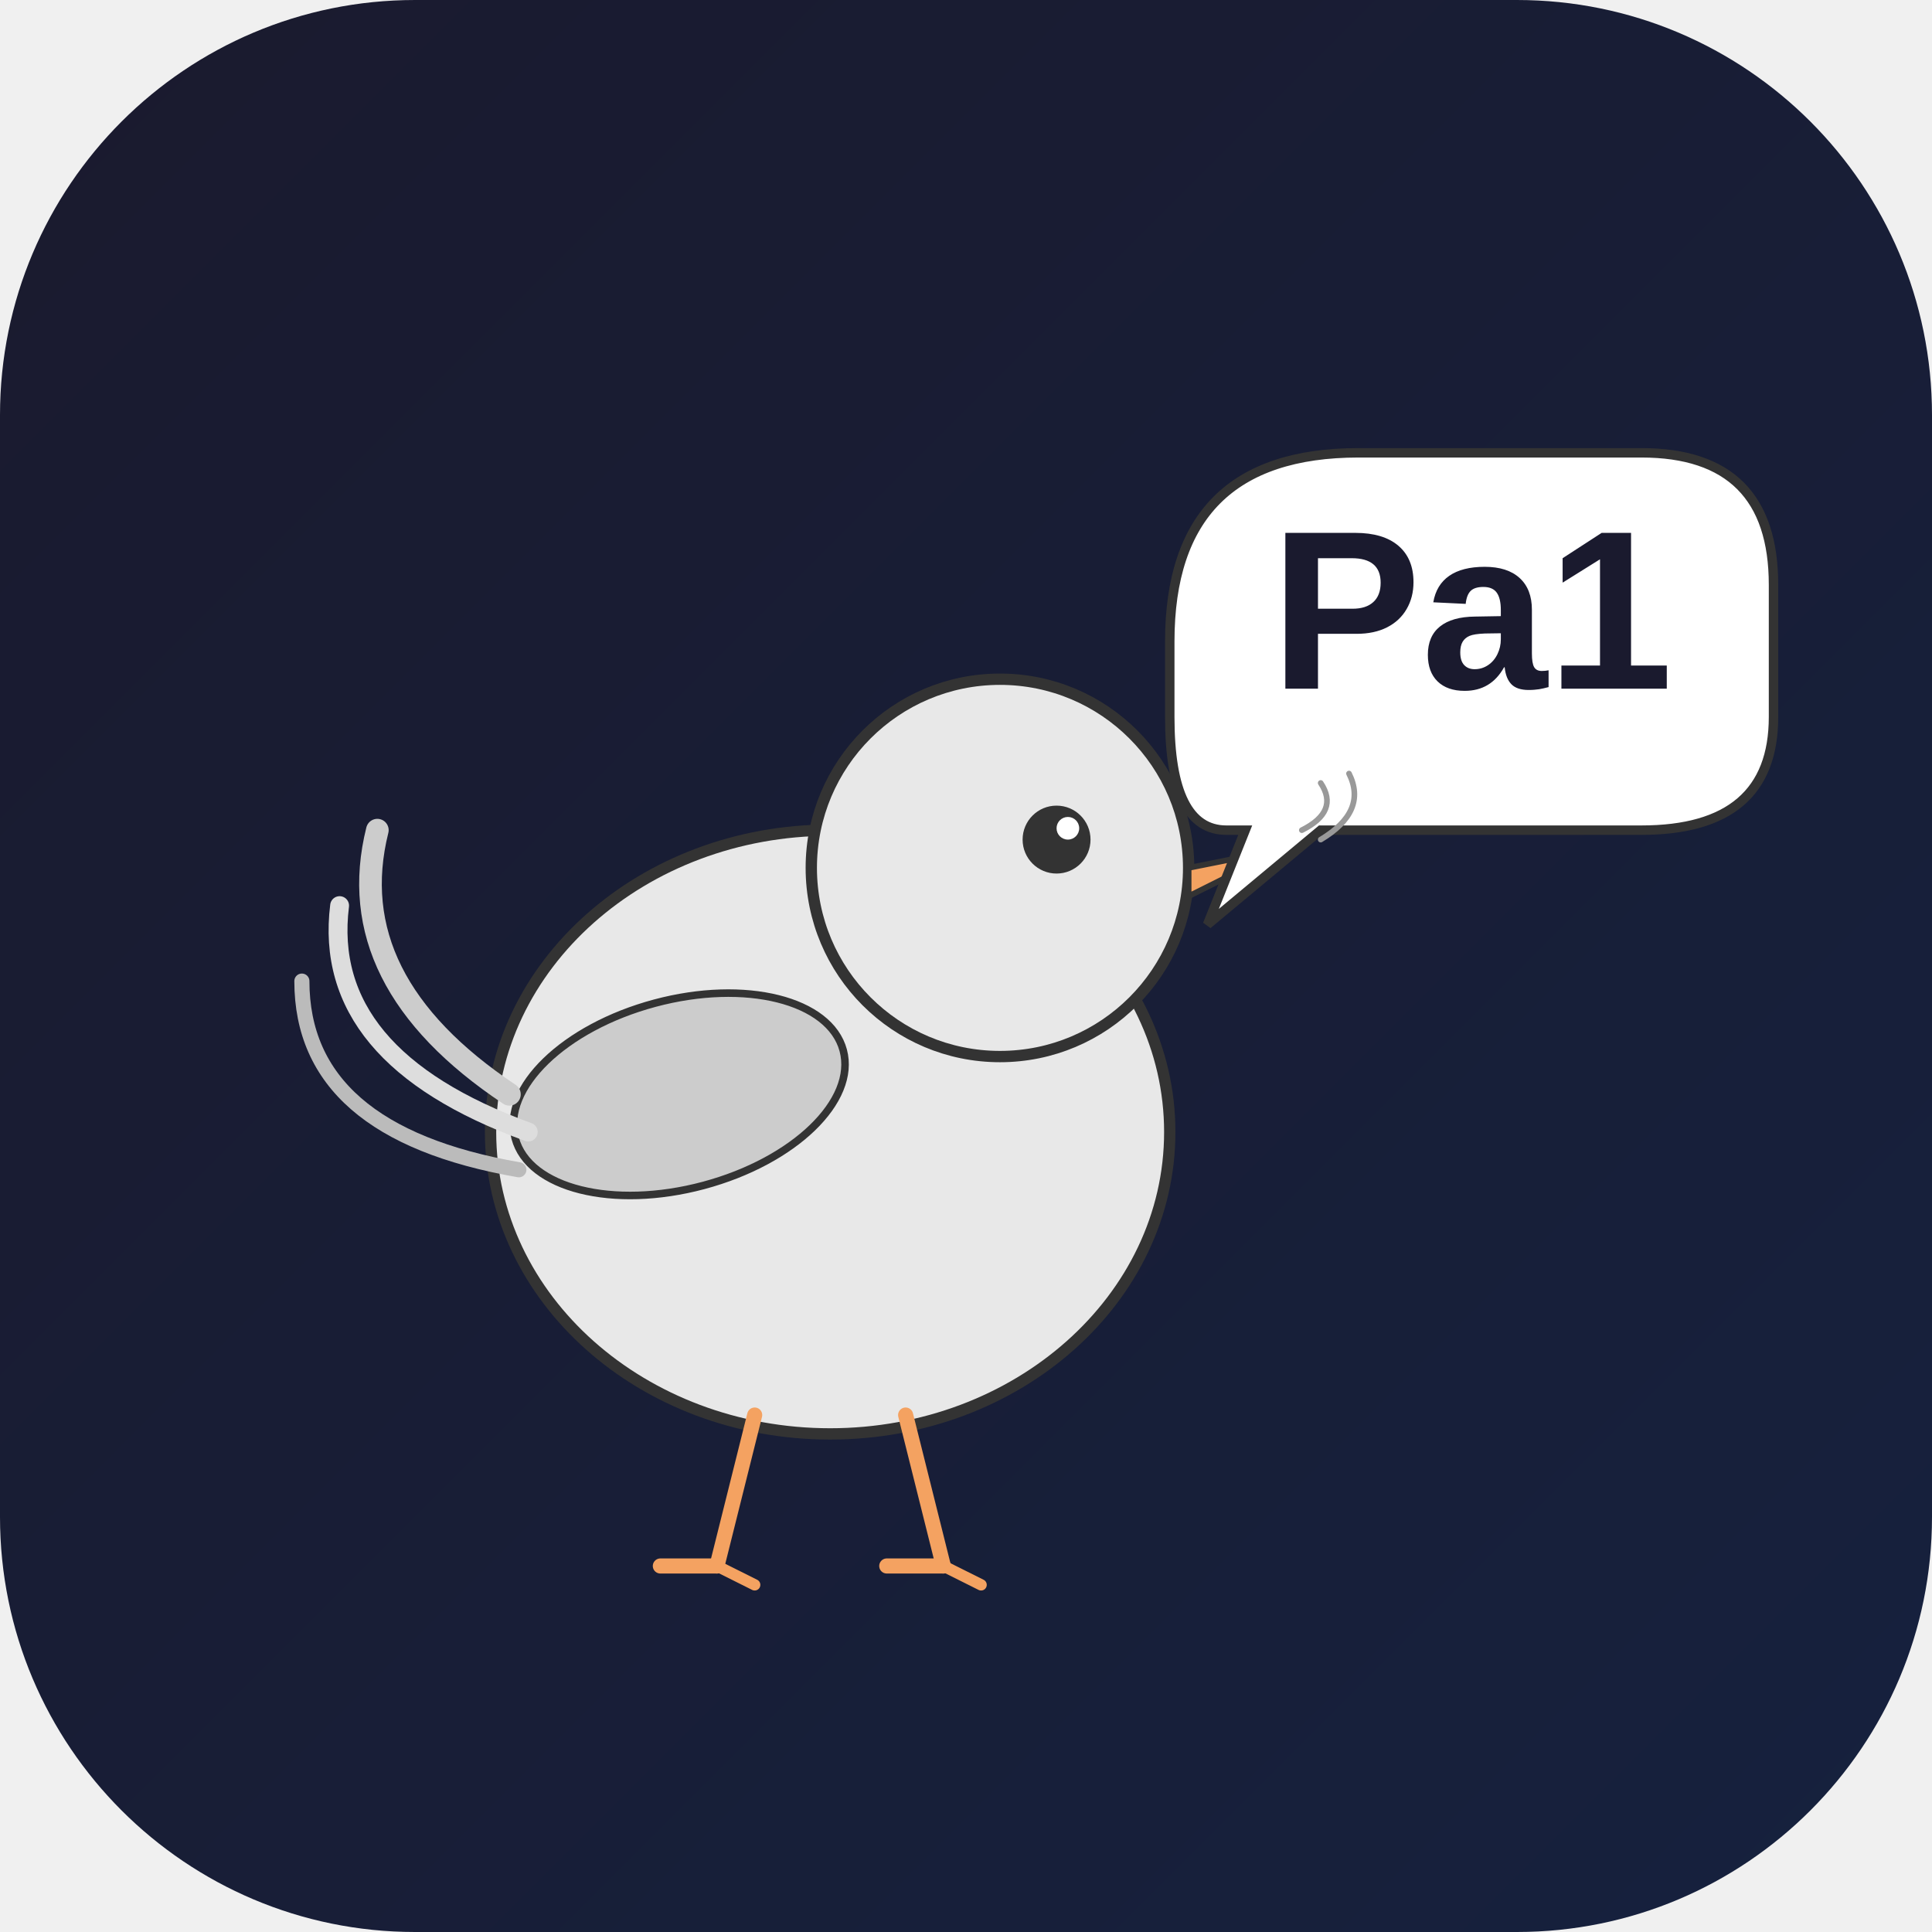
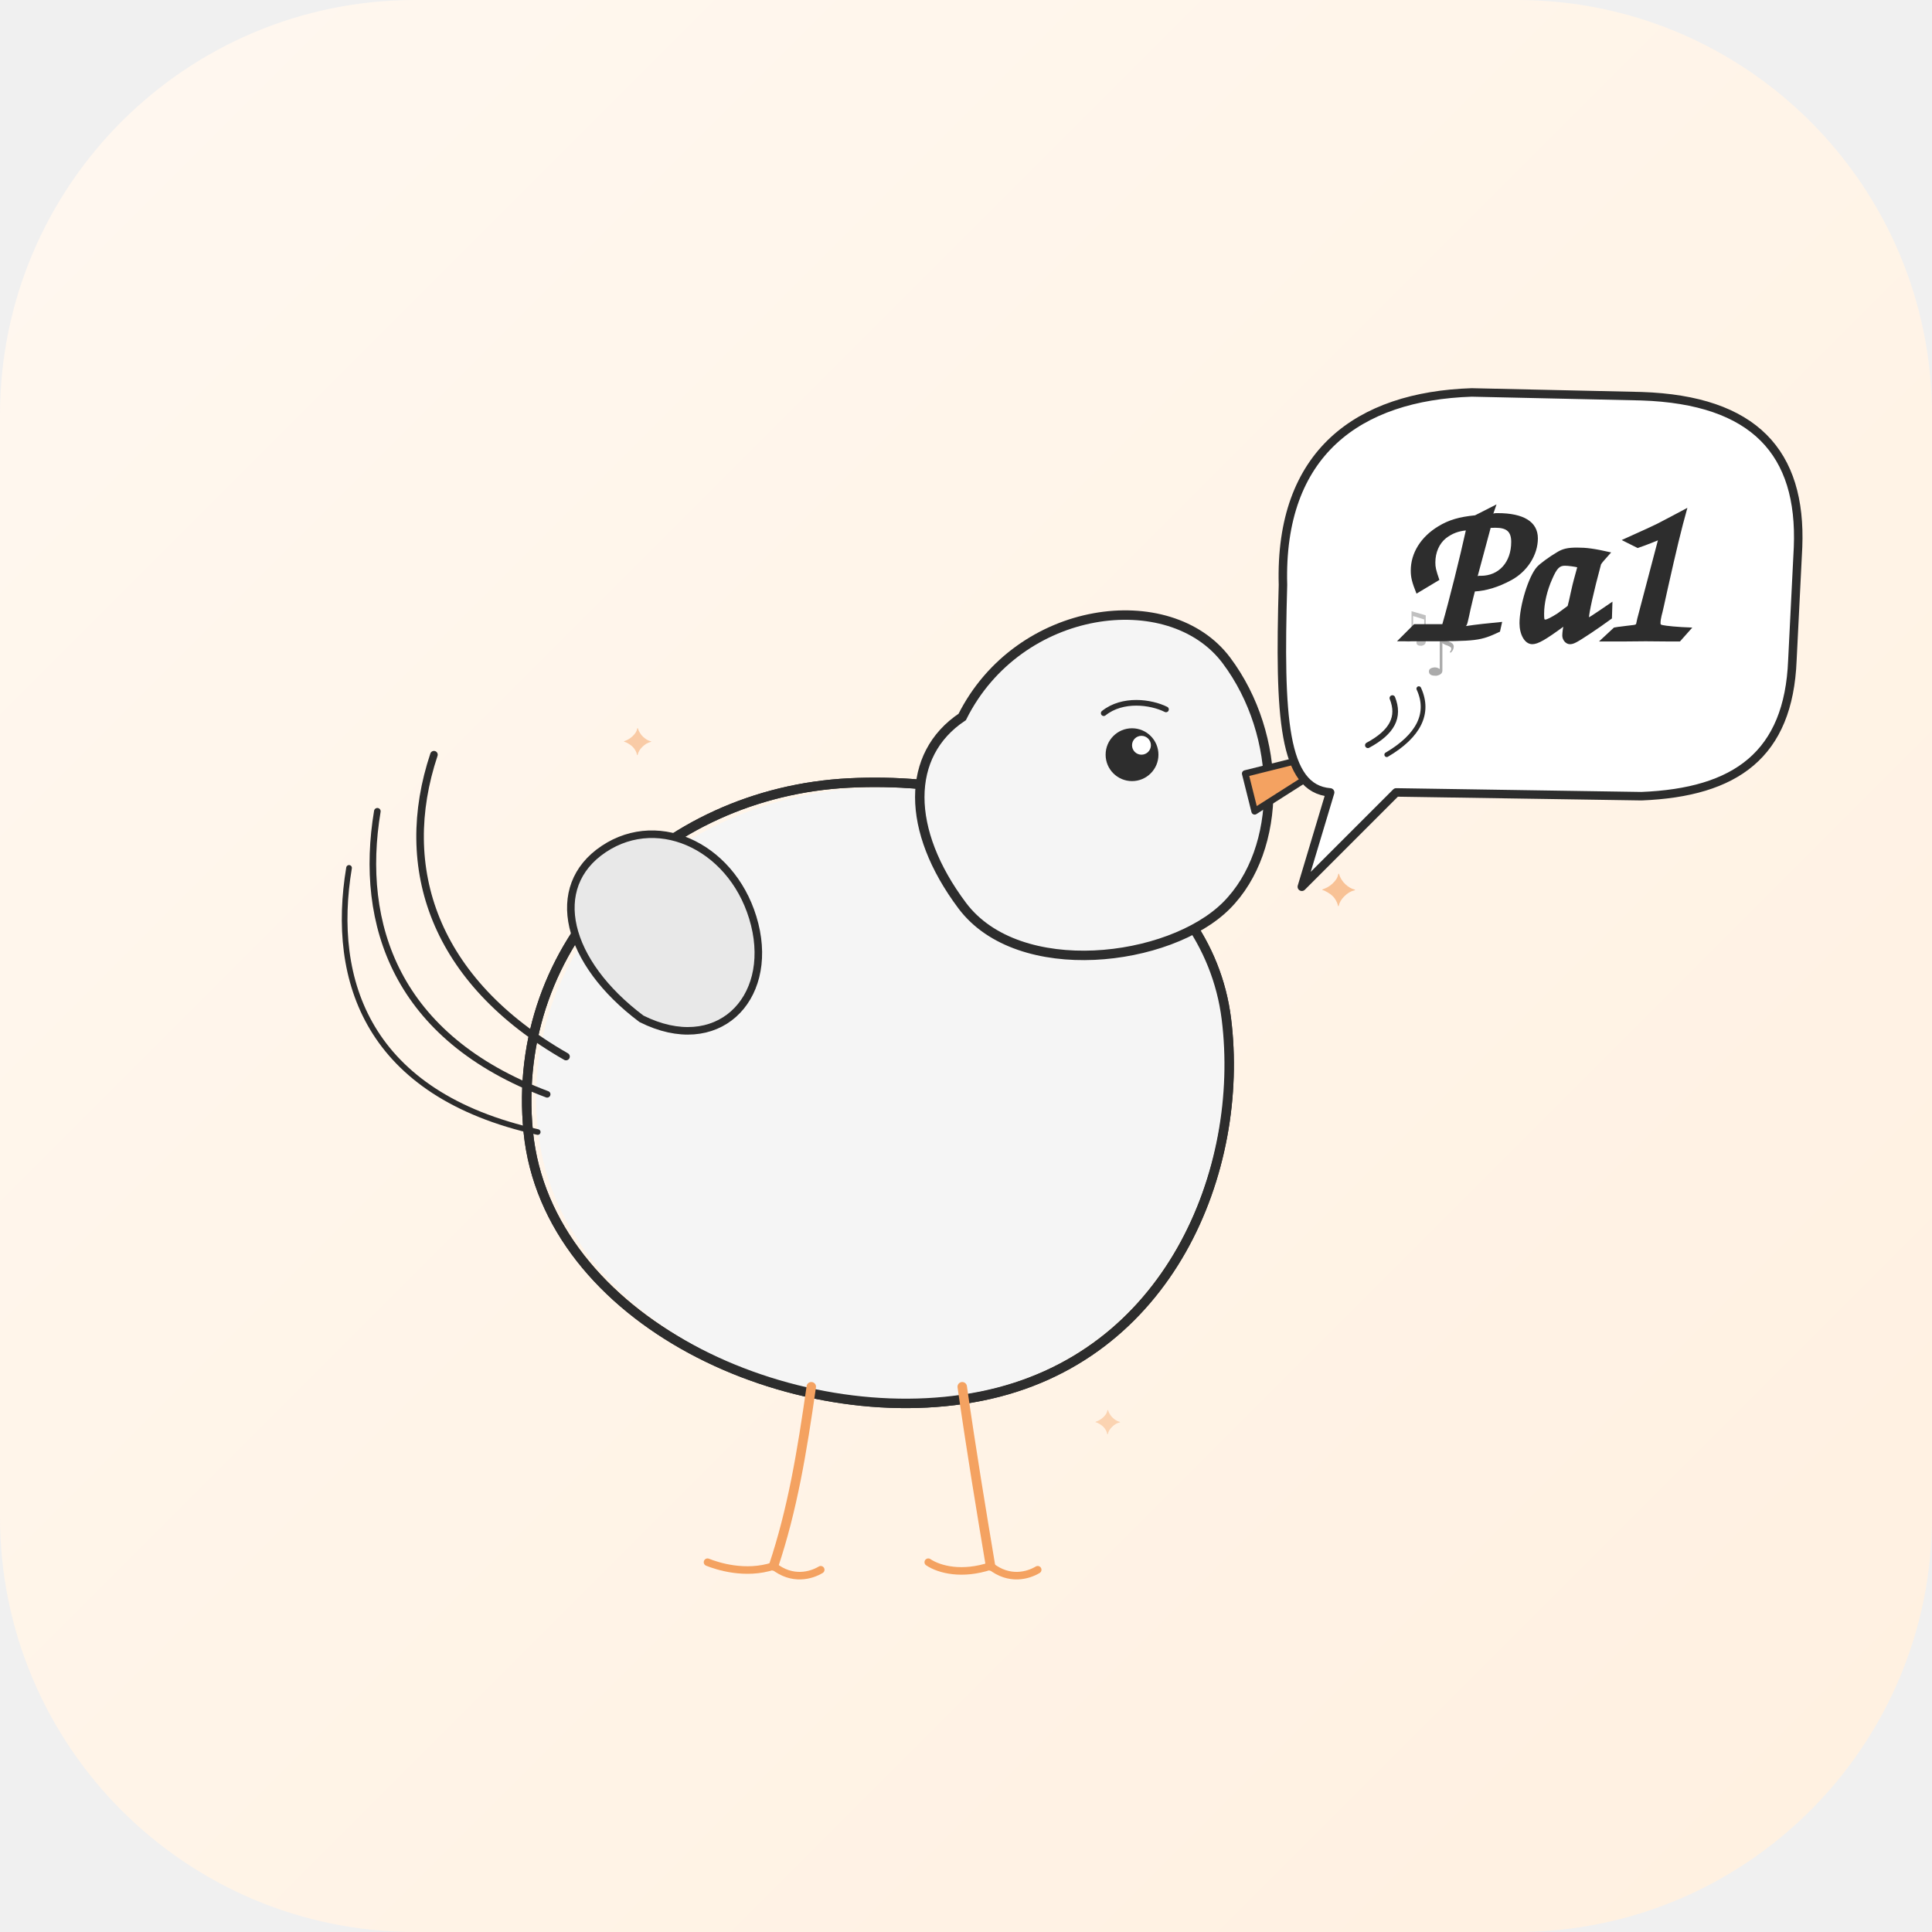
<svg xmlns="http://www.w3.org/2000/svg" viewBox="0 0 1024 1024">
  <defs>
    <linearGradient id="bg" x1="0" y1="0" x2="1" y2="1">
-       <stop offset="0%" stop-color="#1a1a2e" />
-       <stop offset="100%" stop-color="#16213e" />
+       <stop offset="0%" stop-color="#FFF8F0" />
+       <stop offset="100%" stop-color="#FFF0E0" />
    </linearGradient>
  </defs>
  <rect x="0" y="0" width="1024" height="1024" rx="220" ry="220" fill="url(#bg)" />
-   <ellipse cx="440" cy="600" rx="180" ry="160" fill="#e8e8e8" stroke="#333" stroke-width="6" />
-   <ellipse cx="360" cy="580" rx="90" ry="50" fill="#ccc" stroke="#333" stroke-width="4" transform="rotate(-15,360,580)" />
-   <circle cx="530" cy="460" r="100" fill="#e8e8e8" stroke="#333" stroke-width="6" />
-   <circle cx="560" cy="445" r="18" fill="#333" />
-   <circle cx="566" cy="439" r="6" fill="white" />
-   <polygon points="630,460 680,450 630,475" fill="#f4a261" stroke="#333" stroke-width="3" />
-   <path d="M 270 580 Q 180 520 200 440" fill="none" stroke="#ccc" stroke-width="12" stroke-linecap="round" />
-   <path d="M 280 600 Q 170 560 180 480" fill="none" stroke="#ddd" stroke-width="10" stroke-linecap="round" />
-   <path d="M 275 620 Q 160 600 160 520" fill="none" stroke="#bbb" stroke-width="8" stroke-linecap="round" />
-   <line x1="400" y1="750" x2="380" y2="830" stroke="#f4a261" stroke-width="8" stroke-linecap="round" />
-   <line x1="380" y1="830" x2="350" y2="830" stroke="#f4a261" stroke-width="8" stroke-linecap="round" />
-   <line x1="380" y1="830" x2="400" y2="840" stroke="#f4a261" stroke-width="6" stroke-linecap="round" />
-   <line x1="480" y1="750" x2="500" y2="830" stroke="#f4a261" stroke-width="8" stroke-linecap="round" />
-   <line x1="500" y1="830" x2="470" y2="830" stroke="#f4a261" stroke-width="8" stroke-linecap="round" />
-   <line x1="500" y1="830" x2="520" y2="840" stroke="#f4a261" stroke-width="6" stroke-linecap="round" />
-   <path d="M 620 340 Q 620 240 720 240 L 870 240 Q 940 240 940 310 L 940 380 Q 940 440 870 440 L 700 440 L 640 490 L 660 440 L 650 440 Q 620 440 620 380 Z" fill="white" stroke="#333" stroke-width="5" />
-   <text x="780" y="365" font-family="Arial, Helvetica, sans-serif" font-size="120" font-weight="bold" fill="#1a1a2e" text-anchor="middle">Pa1</text>
-   <path d="M 690 440 Q 710 430 700 415" fill="none" stroke="#999" stroke-width="3" stroke-linecap="round" />
-   <path d="M 700 445 Q 725 430 715 410" fill="none" stroke="#999" stroke-width="3" stroke-linecap="round" />
+   <path d="M 280 600 C 270 500, 350 420, 450 415 C 550 410, 640 460, 650 540 C 660 620, 620 720, 520 740 C 420 760, 290 700, 280 600 Z" fill="none" stroke="#2D2D2D" stroke-width="5" stroke-linecap="round" stroke-linejoin="round" />
+   <path d="M 285 598 C 275 502, 355 425, 452 418 C 548 412, 638 462, 648 538 C 658 618, 618 718, 518 738 C 418 758, 295 698, 285 598 Z" fill="#F5F5F5" stroke="none" />
+   <path d="M 280 600 C 270 500, 350 420, 450 415 C 550 410, 640 460, 650 540 C 660 620, 620 720, 520 740 C 420 760, 290 700, 280 600 Z" fill="none" stroke="#2D2D2D" stroke-width="5" stroke-linecap="round" stroke-linejoin="round" />
+   <path d="M 510 380 C 540 320, 620 310, 650 350 C 680 390, 680 450, 650 480 C 620 510, 540 520, 510 480 C 480 440, 480 400, 510 380 Z" fill="#F5F5F5" stroke="#2D2D2D" stroke-width="5" stroke-linecap="round" />
+   <circle cx="600" cy="400" r="14" fill="#2D2D2D" />
+   <circle cx="605" cy="395" r="5" fill="white" />
+   <path d="M 585 378 C 595 370, 610 372, 618 376" fill="none" stroke="#2D2D2D" stroke-width="3" stroke-linecap="round" />
+   <path d="M 660 410 L 720 395 L 665 430 Z" fill="#F4A261" stroke="#2D2D2D" stroke-width="3.5" stroke-linecap="round" stroke-linejoin="round" />
+   <path d="M 340 540 C 300 510, 290 470, 320 450 C 350 430, 390 450, 400 490 C 410 530, 380 560, 340 540 Z" fill="#E8E8E8" stroke="#2D2D2D" stroke-width="4" stroke-linecap="round" />
+   <path d="M 300 560 C 230 520, 210 460, 230 400" fill="none" stroke="#2D2D2D" stroke-width="4" stroke-linecap="round" />
+   <path d="M 290 580 C 210 550, 190 490, 200 430" fill="none" stroke="#2D2D2D" stroke-width="3.5" stroke-linecap="round" />
+   <path d="M 285 600 C 195 580, 175 520, 185 460" fill="none" stroke="#2D2D2D" stroke-width="3" stroke-linecap="round" />
+   <path d="M 430 735 C 425 770, 420 800, 410 830" fill="none" stroke="#F4A261" stroke-width="5" stroke-linecap="round" />
+   <path d="M 410 830 C 395 835, 380 830, 375 828" fill="none" stroke="#F4A261" stroke-width="4" stroke-linecap="round" />
+   <path d="M 410 830 C 420 838, 430 835, 435 832" fill="none" stroke="#F4A261" stroke-width="4" stroke-linecap="round" />
+   <path d="M 510 735 C 515 770, 520 800, 525 830" fill="none" stroke="#F4A261" stroke-width="5" stroke-linecap="round" />
+   <path d="M 525 830 C 510 835, 498 832, 492 828" fill="none" stroke="#F4A261" stroke-width="4" stroke-linecap="round" />
+   <path d="M 525 830 C 535 838, 545 835, 550 832" fill="none" stroke="#F4A261" stroke-width="4" stroke-linecap="round" />
+   <path d="M 680 310 C 678 240, 720 210, 780 208 L 870 210 C 930 212, 955 240, 953 290 L 950 350 C 948 400, 920 420, 870 422 L 740 420 L 690 470 L 705 420 C 680 418, 678 380, 680 310 Z" fill="white" stroke="#2D2D2D" stroke-width="4.5" stroke-linecap="round" stroke-linejoin="round" />
+   <text x="815" y="340" font-family="'Marker Felt', 'Comic Sans MS', 'Bradley Hand', cursive" font-size="110" font-weight="bold" fill="#2D2D2D" text-anchor="middle">Pa1</text>
+   <path d="M 725 395 C 738 388, 742 380, 738 370" fill="none" stroke="#2D2D2D" stroke-width="3" stroke-linecap="round" />
+   <path d="M 735 400 C 752 390, 758 378, 752 365" fill="none" stroke="#2D2D2D" stroke-width="2.5" stroke-linecap="round" />
+   <text x="755" y="358" font-family="serif" font-size="28" fill="#2D2D2D" opacity="0.4">♪</text>
+   <text x="740" y="340" font-family="serif" font-size="22" fill="#2D2D2D" opacity="0.3">♫</text>
+   <text x="700" y="480" font-size="24" fill="#F4A261" opacity="0.6">✦</text>
+   <text x="330" y="400" font-size="20" fill="#F4A261" opacity="0.5">✦</text>
+   <text x="580" y="760" font-size="18" fill="#F4A261" opacity="0.4">✦</text>
</svg>
